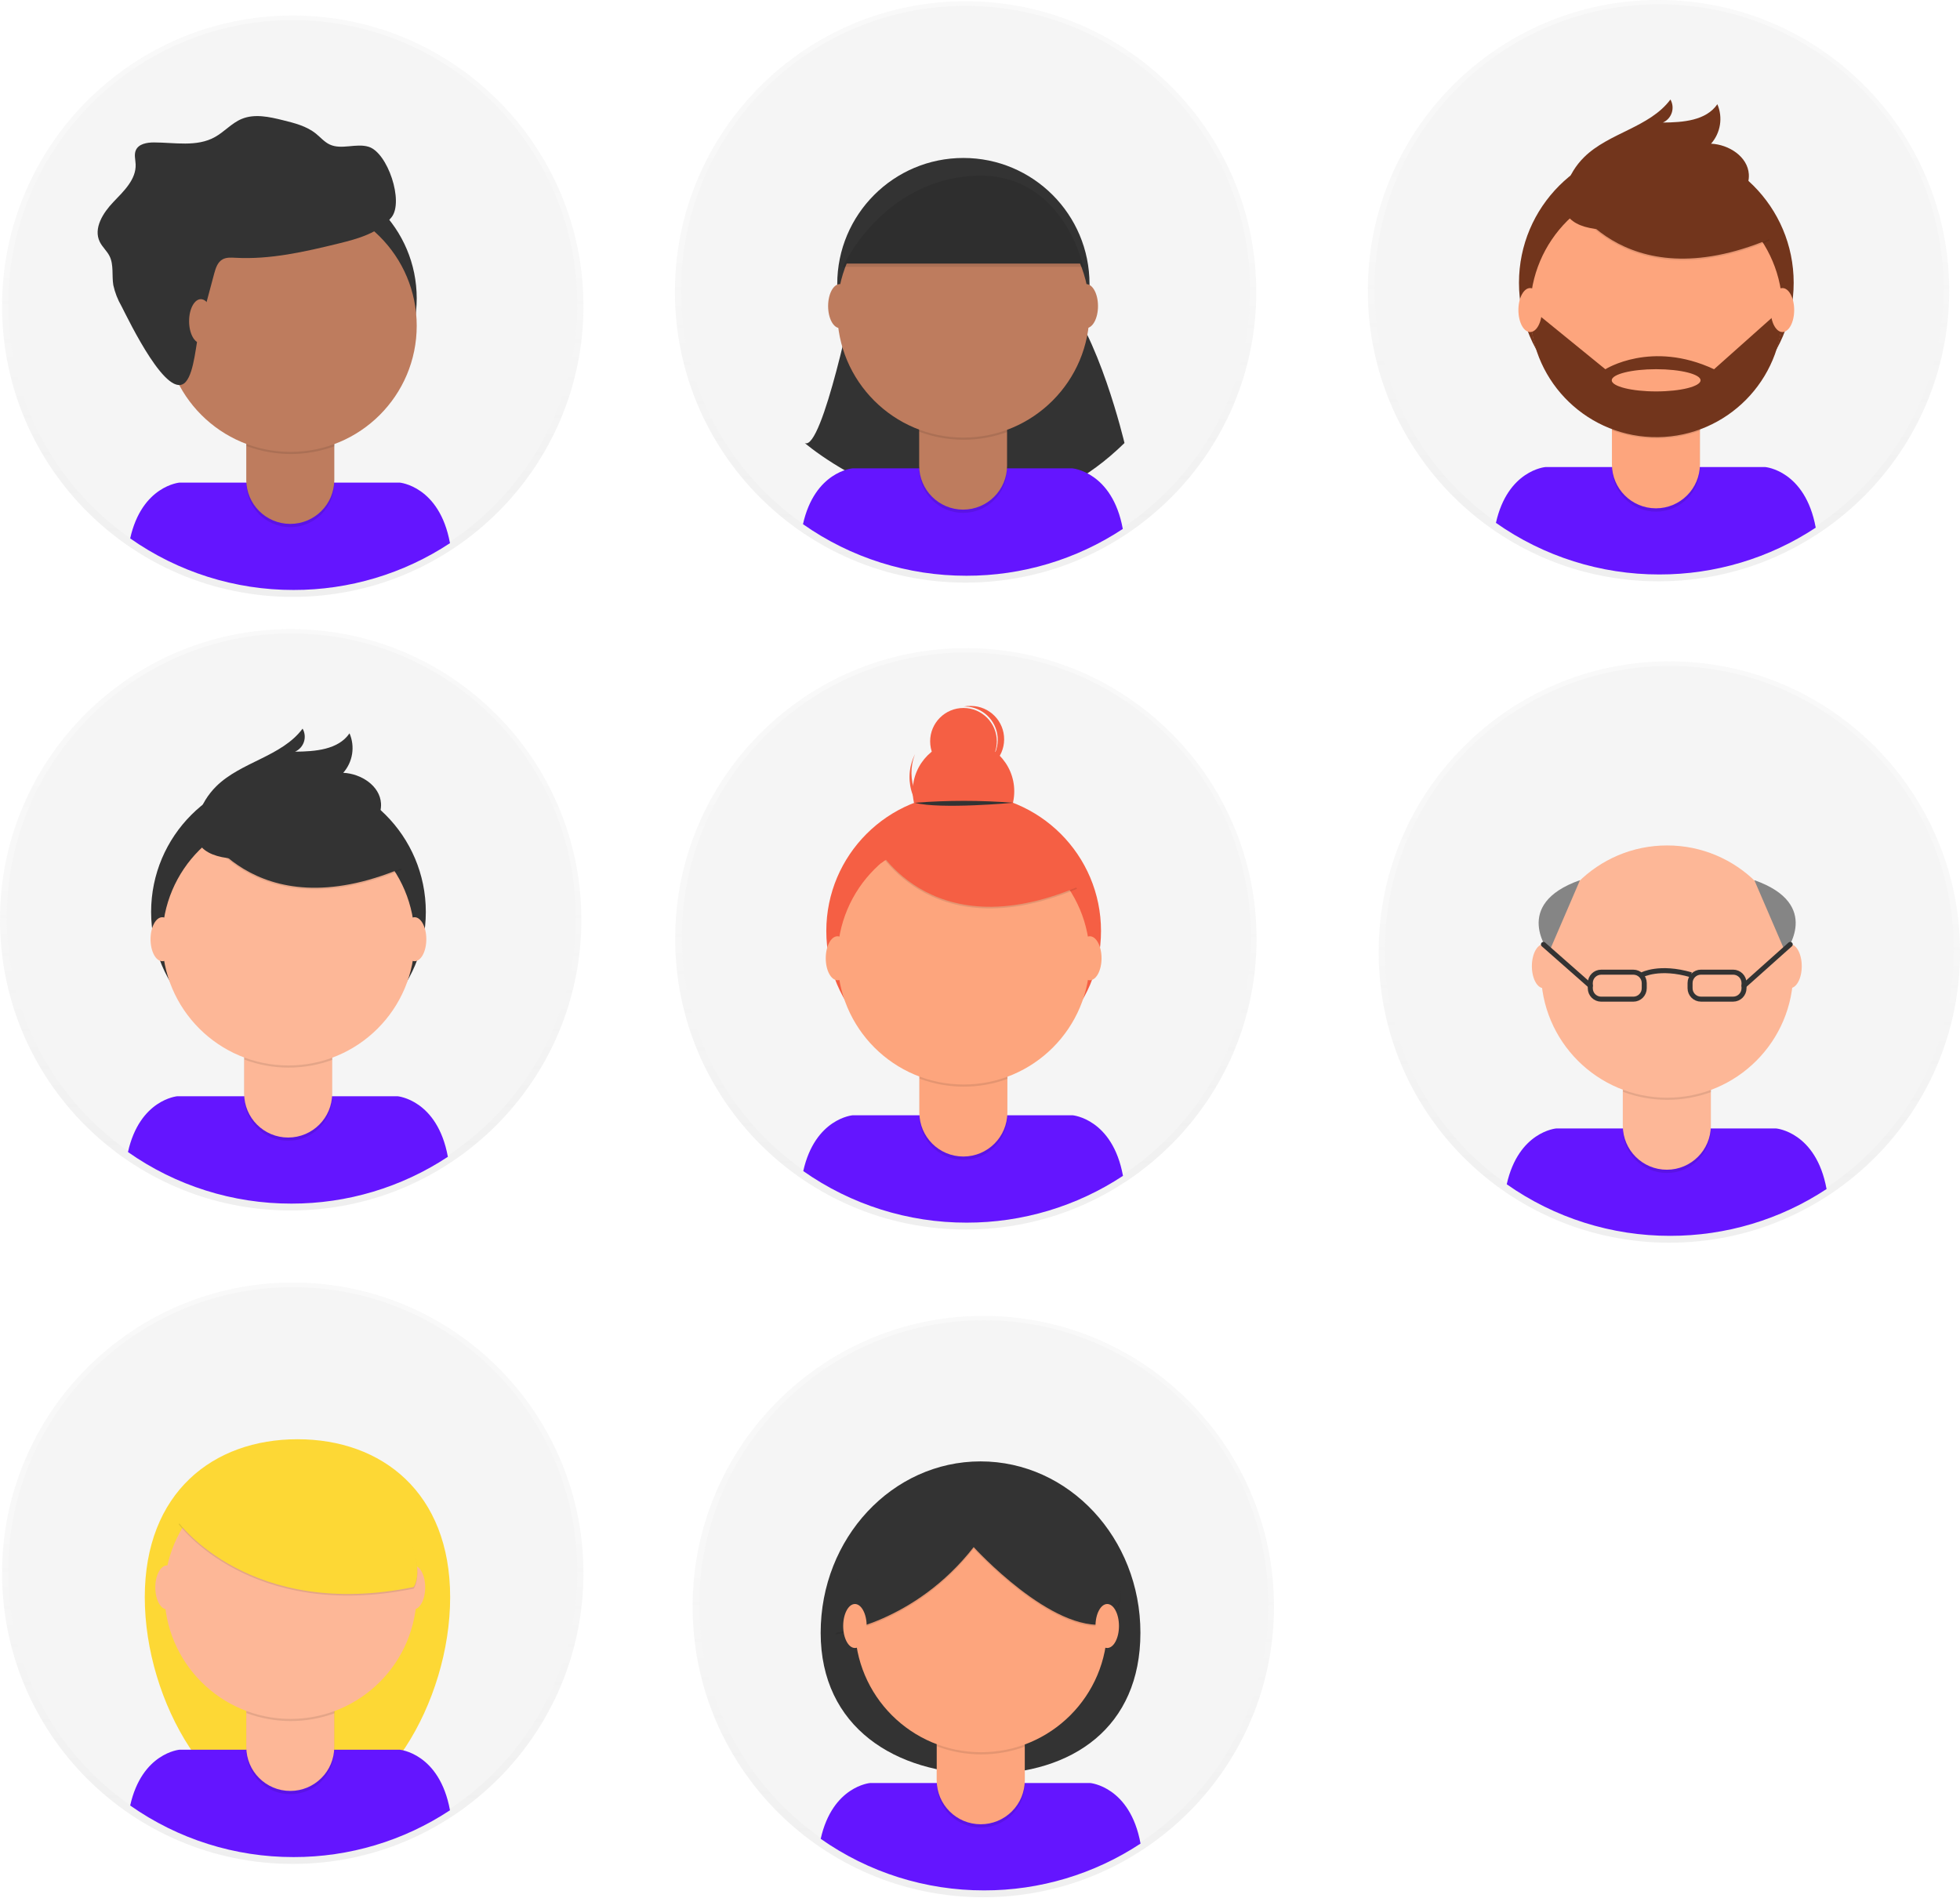
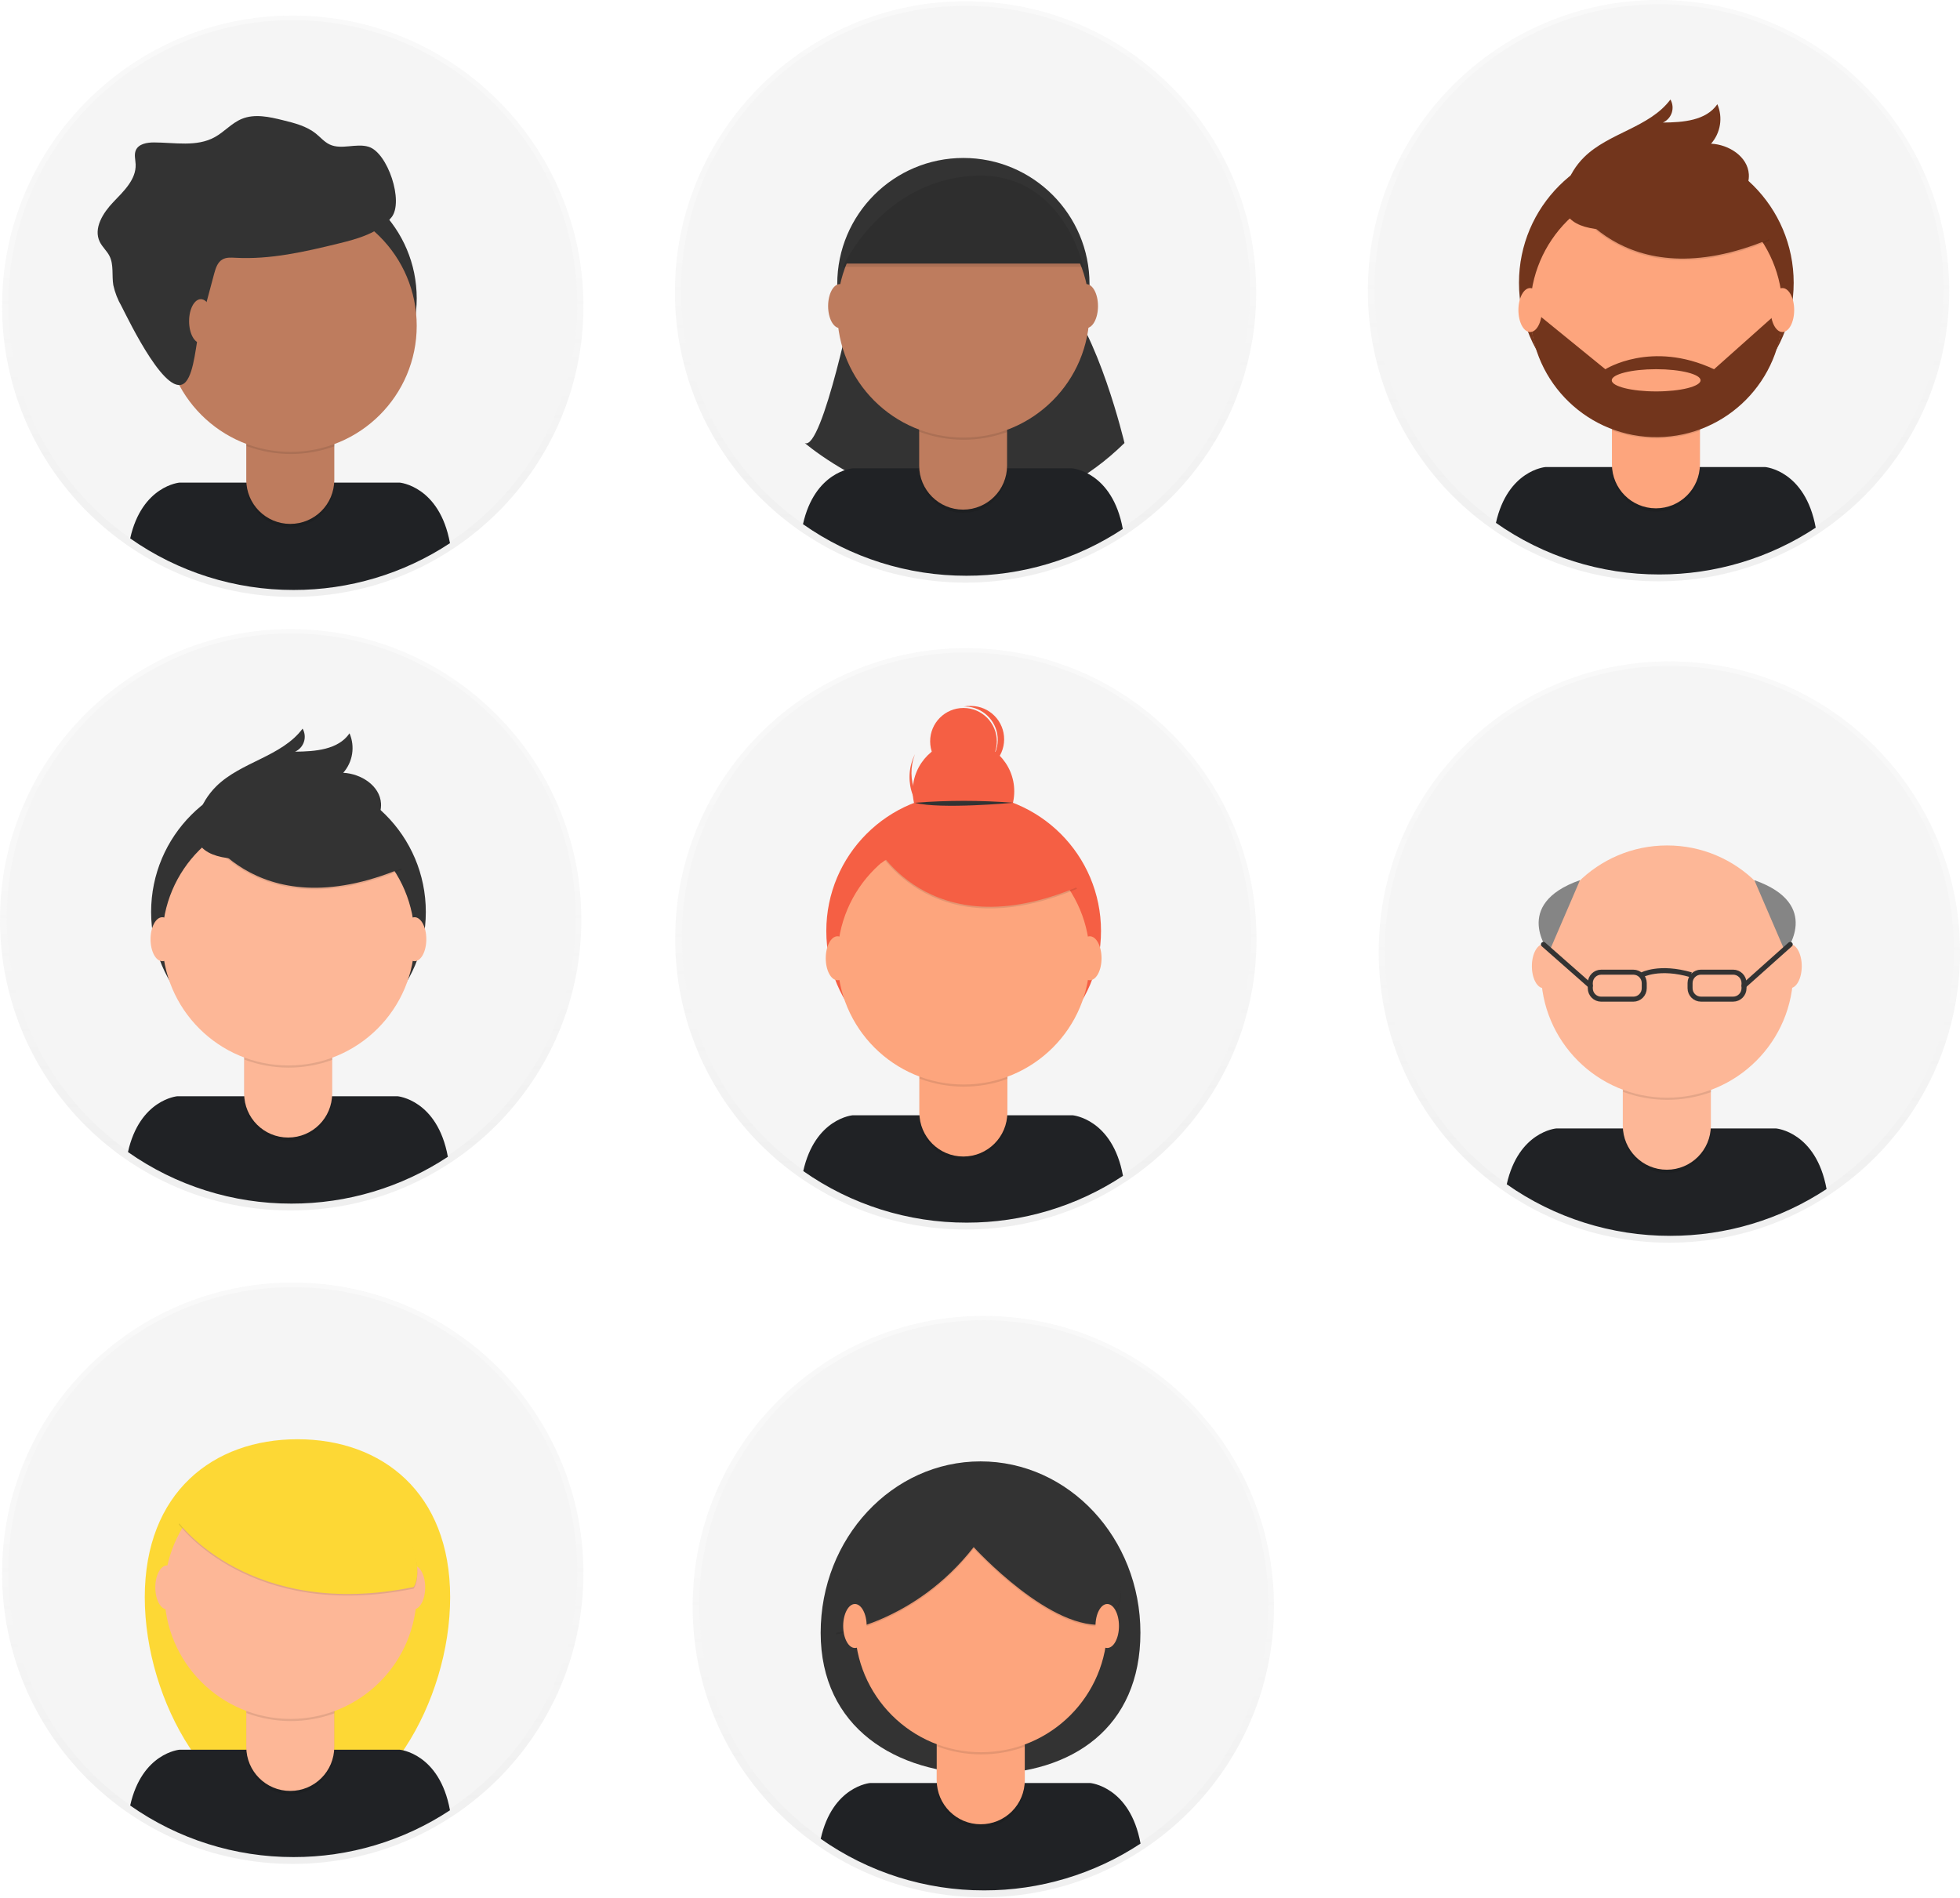
<svg xmlns="http://www.w3.org/2000/svg" xmlns:xlink="http://www.w3.org/1999/xlink" id="88ce59e9-c4b8-4d1d-9d7a-ce0190159aa8" data-name="Layer 1" width="781.43" height="756.44" viewBox="0 0 781.43 756.44">
  <defs>
    <linearGradient id="b3f40125-0363-42ff-a31c-61eb5d655202" x1="116.72" y1="237.98" x2="116.72" y2="6.21" gradientUnits="userSpaceOnUse">
      <stop offset="0" stop-color="gray" stop-opacity="0.25" />
      <stop offset="0.54" stop-color="gray" stop-opacity="0.12" />
      <stop offset="1" stop-color="gray" stop-opacity="0.1" />
    </linearGradient>
    <linearGradient id="27ca4b3e-9552-41ad-8ba5-de2574048d20" x1="385.08" y1="490.21" x2="385.08" y2="258.44" xlink:href="#b3f40125-0363-42ff-a31c-61eb5d655202" />
    <linearGradient id="98d2c4cc-353c-49f3-ae94-49dceb95b558" x1="384.97" y1="232.29" x2="384.97" y2="0.51" xlink:href="#b3f40125-0363-42ff-a31c-61eb5d655202" />
    <linearGradient id="1b187342-85ad-4174-acd7-e912b9a9009d" x1="661.23" y1="231.77" x2="661.23" y2="0" xlink:href="#b3f40125-0363-42ff-a31c-61eb5d655202" />
    <linearGradient id="5629c76b-b43c-4c6e-ad7d-c063ce4611c3" x1="115.89" y1="482.62" x2="115.89" y2="250.85" xlink:href="#b3f40125-0363-42ff-a31c-61eb5d655202" />
    <linearGradient id="94554b54-cbd9-41c5-8f29-6b4786d89c61" x1="665.55" y1="495.47" x2="665.55" y2="263.7" xlink:href="#b3f40125-0363-42ff-a31c-61eb5d655202" />
    <linearGradient id="897c833c-fa4a-4dad-90f9-1cb0d950ec3f" x1="116.72" y1="743.15" x2="116.72" y2="511.38" xlink:href="#b3f40125-0363-42ff-a31c-61eb5d655202" />
    <linearGradient id="b88de7bb-a3e6-477b-a3c4-5c16e389ed83" x1="392.03" y1="756.44" x2="392.03" y2="524.67" xlink:href="#b3f40125-0363-42ff-a31c-61eb5d655202" />
  </defs>
  <g opacity="0.5">
    <circle cx="116.72" cy="122.09" r="115.89" fill="url(#b3f40125-0363-42ff-a31c-61eb5d655202)" />
  </g>
  <circle cx="116.72" cy="121.46" r="113.44" fill="#f5f5f5" />
-   <path d="M326.32,307a112.91,112.91,0,0,0,62.36-18.66c-4.18-22.84-20.09-24.15-20.09-24.15H280.88s-15,1.23-19.7,22.25A112.92,112.92,0,0,0,326.32,307Z" transform="translate(-209.28 -71.78)" fill="#6415ff" />
+   <path d="M326.32,307a112.91,112.91,0,0,0,62.36-18.66c-4.18-22.84-20.09-24.15-20.09-24.15H280.88s-15,1.23-19.7,22.25A112.92,112.92,0,0,0,326.32,307Z" transform="translate(-209.28 -71.78)" fill="#202225" />
  <circle cx="115.85" cy="118.96" r="50.29" fill="#333" />
  <path d="M98.18,164.57h35.09a0,0,0,0,1,0,0v28.07a17.54,17.54,0,0,1-17.54,17.54h0a17.54,17.54,0,0,1-17.54-17.54V164.57A0,0,0,0,1,98.18,164.57Z" opacity="0.1" />
  <path d="M101.53,163.27h28.39a3.35,3.35,0,0,1,3.35,3.35v24.72a17.54,17.54,0,0,1-17.54,17.54h0a17.54,17.54,0,0,1-17.54-17.54V166.62A3.35,3.35,0,0,1,101.53,163.27Z" fill="#be7c5e" />
  <path d="M307.53,249.6a50.5,50.5,0,0,0,35.09.1v-4.31H307.53Z" transform="translate(-209.28 -71.78)" opacity="0.1" />
  <circle cx="115.85" cy="129.88" r="50.29" fill="#be7c5e" />
  <path d="M294.66,180.92c.59-2.17,1.33-4.56,3.28-5.69,1.54-.9,3.45-.76,5.23-.67,13.9.76,27.68-2.41,41.2-5.72,7.73-1.89,16-4.19,21-10.42s-1.52-25.81-9.13-28.12c-5-1.53-10.8,1.32-15.54-.92-2.11-1-3.66-2.87-5.48-4.33-3.73-3-8.52-4.21-13.16-5.35-5.42-1.34-11.28-2.65-16.43-.5-4,1.66-6.92,5.17-10.71,7.25-7.21,4-16,2.14-24.26,2.12-2.79,0-6.12.56-7.23,3.12-.75,1.74-.15,3.72-.07,5.61.24,6-4.71,10.67-8.86,15s-8.07,10.51-5.45,15.89c1,2.05,2.83,3.6,3.87,5.63,1.79,3.52.89,7.77,1.54,11.66a29.34,29.34,0,0,0,3.27,8.4c3.08,6,18.55,38.3,25.66,30.09,3.44-4,4-15.56,5.39-20.76Q291.66,192,294.66,180.92Z" transform="translate(-209.28 -71.78)" fill="#333" />
  <ellipse cx="80.07" cy="128.05" rx="4.68" ry="8.77" fill="#be7c5e" />
  <g opacity="0.5">
    <circle cx="385.08" cy="374.32" r="115.89" fill="url(#27ca4b3e-9552-41ad-8ba5-de2574048d20)" />
  </g>
  <circle cx="385.3" cy="373.58" r="113.44" fill="#f5f5f5" />
-   <path d="M594.68,559.25A112.91,112.91,0,0,0,657,540.59c-4.18-22.84-20.09-24.15-20.09-24.15H549.23s-15,1.23-19.7,22.25A112.92,112.92,0,0,0,594.68,559.25Z" transform="translate(-209.28 -71.78)" fill="#6415ff" />
+   <path d="M594.68,559.25A112.91,112.91,0,0,0,657,540.59c-4.18-22.84-20.09-24.15-20.09-24.15H549.23s-15,1.23-19.7,22.25A112.92,112.92,0,0,0,594.68,559.25Z" transform="translate(-209.28 -71.78)" fill="#202225" />
  <circle cx="384.2" cy="371.19" r="54.76" fill="#f55f44" />
  <path d="M366.53,416.8h35.09a0,0,0,0,1,0,0v28.07a17.54,17.54,0,0,1-17.54,17.54h0a17.54,17.54,0,0,1-17.54-17.54V416.8A0,0,0,0,1,366.53,416.8Z" opacity="0.1" />
  <path d="M369.88,415.5h28.39a3.35,3.35,0,0,1,3.35,3.35v24.72a17.54,17.54,0,0,1-17.54,17.54h0a17.54,17.54,0,0,1-17.54-17.54V418.85a3.35,3.35,0,0,1,3.35-3.35Z" fill="#fda57d" />
  <path d="M575.88,501.83a50.5,50.5,0,0,0,35.09.1v-4.31H575.88Z" transform="translate(-209.28 -71.78)" opacity="0.1" />
  <circle cx="384.2" cy="382.11" r="50.29" fill="#fda57d" />
  <circle cx="384.13" cy="315.49" r="20.24" fill="#f55f44" />
  <circle cx="384.13" cy="295.56" r="13.29" fill="#f55f44" />
  <path d="M584.63,398.37a20.24,20.24,0,0,1-10.55-25.88c-.14.28-.28.57-.41.86a20.24,20.24,0,1,0,36.94,16.57c.13-.29.25-.58.37-.88A20.24,20.24,0,0,1,584.63,398.37Z" transform="translate(-209.28 -71.78)" fill="#f55f44" />
  <path d="M557.67,408.15s21.19,43,81,18l-13.92-21.83-24.67-8.86Z" transform="translate(-209.28 -71.78)" opacity="0.1" />
  <path d="M557.67,407.51s21.19,43,81,18l-13.92-21.83-24.67-8.86Z" transform="translate(-209.28 -71.78)" fill="#f55f44" />
  <path d="M574,391.85a249.85,249.85,0,0,1,39.18,0S584.24,394.54,574,391.85Z" transform="translate(-209.28 -71.78)" fill="#333" />
  <path d="M596.45,353.24a13.32,13.32,0,0,0-3,.23h.77a13.28,13.28,0,0,1,2,26.33,13.28,13.28,0,0,0,.24-26.56Z" transform="translate(-209.28 -71.78)" fill="#f55f44" />
  <ellipse cx="333.9" cy="382.06" rx="4.68" ry="8.77" fill="#fda57d" />
  <ellipse cx="434.49" cy="382.06" rx="4.68" ry="8.77" fill="#fda57d" />
  <polygon points="345.22 337 355.03 331.94 357.24 340.05 351.23 344.14 345.22 337" fill="#f55f44" />
  <g opacity="0.5">
    <circle cx="384.97" cy="116.4" r="115.89" fill="url(#98d2c4cc-353c-49f3-ae94-49dceb95b558)" />
  </g>
  <circle cx="384.97" cy="115.77" r="113.44" fill="#f5f5f5" />
  <path d="M550,188.56s-12.86,63.36-19.88,59.85c0,0,67.7,58.48,127.48,0,0,0-10.53-44.65-25.73-59.85Z" transform="translate(-209.28 -71.78)" fill="#333" />
-   <path d="M594.57,301.33a112.91,112.91,0,0,0,62.36-18.66c-4.18-22.84-20.09-24.15-20.09-24.15H549.12s-15,1.23-19.7,22.25A112.92,112.92,0,0,0,594.57,301.33Z" transform="translate(-209.28 -71.78)" fill="#6415ff" />
+   <path d="M594.57,301.33a112.91,112.91,0,0,0,62.36-18.66c-4.18-22.84-20.09-24.15-20.09-24.15H549.12s-15,1.23-19.7,22.25A112.92,112.92,0,0,0,594.57,301.33Z" transform="translate(-209.28 -71.78)" fill="#202225" />
  <circle cx="384.09" cy="113.27" r="50.29" fill="#333" />
  <path d="M366.42,158.88h35.09a0,0,0,0,1,0,0v28.07A17.54,17.54,0,0,1,384,204.49h0a17.54,17.54,0,0,1-17.54-17.54V158.88A0,0,0,0,1,366.42,158.88Z" opacity="0.1" />
  <path d="M369.77,157.58h28.39a3.35,3.35,0,0,1,3.35,3.35v24.72A17.54,17.54,0,0,1,384,203.19h0a17.54,17.54,0,0,1-17.54-17.54V160.92A3.35,3.35,0,0,1,369.77,157.58Z" fill="#be7c5e" />
  <path d="M575.77,243.91a50.5,50.5,0,0,0,35.09.1v-4.31H575.77Z" transform="translate(-209.28 -71.78)" opacity="0.1" />
  <circle cx="384.09" cy="124.18" r="50.29" fill="#be7c5e" />
  <path d="M545.3,176.86h95.9s-8.19-38.72-44.44-36.25S545.3,176.86,545.3,176.86Z" transform="translate(-209.28 -71.78)" fill="#333" />
  <ellipse cx="334.84" cy="122.04" rx="4.68" ry="8.77" fill="#be7c5e" />
  <ellipse cx="433.08" cy="122.04" rx="4.68" ry="8.77" fill="#be7c5e" />
  <path d="M545.3,178.16h95.9s-8.19-38.72-44.44-36.25S545.3,178.16,545.3,178.16Z" transform="translate(-209.28 -71.78)" opacity="0.1" />
  <g opacity="0.5">
    <circle cx="661.23" cy="115.89" r="115.89" fill="url(#1b187342-85ad-4174-acd7-e912b9a9009d)" />
  </g>
  <circle cx="661.45" cy="115.14" r="113.44" fill="#f5f5f5" />
-   <path d="M870.83,300.82a112.91,112.91,0,0,0,62.36-18.66C929,259.31,913.1,258,913.1,258H825.39s-15,1.23-19.7,22.25A112.92,112.92,0,0,0,870.83,300.82Z" transform="translate(-209.28 -71.78)" fill="#6415ff" />
+   <path d="M870.83,300.82a112.91,112.91,0,0,0,62.36-18.66C929,259.31,913.1,258,913.1,258H825.39s-15,1.23-19.7,22.25A112.92,112.92,0,0,0,870.83,300.82Z" transform="translate(-209.28 -71.78)" fill="#202225" />
  <circle cx="660.36" cy="112.75" r="54.76" fill="#72351c" />
  <path d="M642.68,158.36h35.09a0,0,0,0,1,0,0v28.07A17.54,17.54,0,0,1,660.23,204h0a17.54,17.54,0,0,1-17.54-17.54V158.36A0,0,0,0,1,642.68,158.36Z" opacity="0.1" />
  <path d="M646,157.06h28.39a3.35,3.35,0,0,1,3.35,3.35v24.72a17.54,17.54,0,0,1-17.54,17.54h0a17.54,17.54,0,0,1-17.54-17.54V160.41a3.35,3.35,0,0,1,3.35-3.35Z" fill="#fda57d" />
  <path d="M852,243.39a50.5,50.5,0,0,0,35.09.1v-4.31H852Z" transform="translate(-209.28 -71.78)" opacity="0.1" />
  <circle cx="660.36" cy="123.67" r="50.29" fill="#fda57d" />
  <path d="M833.82,149.71s21.19,43,81,18l-13.92-21.83-24.67-8.86Z" transform="translate(-209.28 -71.78)" opacity="0.1" />
  <path d="M833.82,149.08s21.19,43,81,18l-13.92-21.83-24.67-8.86Z" transform="translate(-209.28 -71.78)" fill="#72351c" />
  <path d="M833.63,146.17a29.05,29.05,0,0,1,7.2-11.71c9.89-9.78,26.11-11.84,34.43-23a6.51,6.51,0,0,1-3,9.18c8-.05,17.21-.75,21.71-7.31a14.91,14.91,0,0,1-2.51,15.74c7.06.32,14.6,5.11,15.06,12.17.3,4.7-2.64,9.15-6.51,11.85S891.48,157,886.88,158C873.46,161,824.87,173.41,833.63,146.17Z" transform="translate(-209.28 -71.78)" fill="#72351c" />
  <path d="M919.93,195.89h-1.33L892.66,219c-25-11.7-43.34,0-43.34,0l-27.2-22.14-2.74.34a50.29,50.29,0,0,0,100.56-1.29Zm-50.36,31.95c-9.78,0-17.71-2-17.71-4.43s7.93-4.43,17.71-4.43,17.71,2,17.71,4.43S879.35,227.84,869.56,227.84Z" transform="translate(-209.28 -71.78)" fill="#72351c" />
  <ellipse cx="610.05" cy="123.62" rx="4.68" ry="8.77" fill="#fda57d" />
  <ellipse cx="710.64" cy="123.62" rx="4.68" ry="8.77" fill="#fda57d" />
  <g opacity="0.5">
    <circle cx="115.89" cy="366.73" r="115.89" fill="url(#5629c76b-b43c-4c6e-ad7d-c063ce4611c3)" />
  </g>
  <circle cx="116.11" cy="365.99" r="113.44" fill="#f5f5f5" />
-   <path d="M325.49,551.66A112.91,112.91,0,0,0,387.84,533c-4.18-22.84-20.09-24.15-20.09-24.15H280s-15,1.23-19.7,22.25A112.92,112.92,0,0,0,325.49,551.66Z" transform="translate(-209.28 -71.78)" fill="#6415ff" />
+   <path d="M325.49,551.66A112.91,112.91,0,0,0,387.84,533c-4.18-22.84-20.09-24.15-20.09-24.15H280s-15,1.23-19.7,22.25A112.92,112.92,0,0,0,325.49,551.66Z" transform="translate(-209.28 -71.78)" fill="#202225" />
  <circle cx="115.01" cy="363.6" r="54.76" fill="#333" />
  <path d="M97.34,409.21h35.09a0,0,0,0,1,0,0v28.07a17.54,17.54,0,0,1-17.54,17.54h0a17.54,17.54,0,0,1-17.54-17.54V409.21A0,0,0,0,1,97.34,409.21Z" opacity="0.1" />
  <path d="M100.69,407.91h28.39a3.35,3.35,0,0,1,3.35,3.35V436a17.54,17.54,0,0,1-17.54,17.54h0A17.54,17.54,0,0,1,97.34,436V411.25a3.35,3.35,0,0,1,3.35-3.35Z" fill="#fdb797" />
  <path d="M306.69,494.24a50.5,50.5,0,0,0,35.09.1V490H306.69Z" transform="translate(-209.28 -71.78)" opacity="0.1" />
  <circle cx="115.01" cy="374.52" r="50.29" fill="#fdb797" />
  <path d="M288.48,400.55s21.19,43,81,18l-13.92-21.83-24.67-8.86Z" transform="translate(-209.28 -71.78)" opacity="0.1" />
  <path d="M288.48,399.92s21.19,43,81,18l-13.92-21.83-24.67-8.86Z" transform="translate(-209.28 -71.78)" fill="#333" />
  <path d="M288.29,397a29.05,29.05,0,0,1,7.2-11.71c9.89-9.78,26.11-11.84,34.43-23a6.51,6.51,0,0,1-3,9.18c8-.05,17.21-.75,21.71-7.31a14.91,14.91,0,0,1-2.51,15.74c7.06.32,14.6,5.11,15.06,12.17.3,4.7-2.64,9.15-6.51,11.85s-8.54,3.93-13.14,4.95C328.11,411.85,279.53,424.26,288.29,397Z" transform="translate(-209.28 -71.78)" fill="#333" />
  <ellipse cx="64.7" cy="374.47" rx="4.68" ry="8.77" fill="#fdb797" />
  <ellipse cx="165.29" cy="374.47" rx="4.68" ry="8.77" fill="#fdb797" />
  <g opacity="0.5">
    <circle cx="665.55" cy="379.58" r="115.89" fill="url(#94554b54-cbd9-41c5-8f29-6b4786d89c61)" />
  </g>
  <circle cx="665.55" cy="378.95" r="113.44" fill="#f5f5f5" />
-   <path d="M875.15,564.51a112.91,112.91,0,0,0,62.36-18.66c-4.18-22.84-20.09-24.15-20.09-24.15H829.7s-15,1.23-19.7,22.25A112.92,112.92,0,0,0,875.15,564.51Z" transform="translate(-209.28 -71.78)" fill="#6415ff" />
+   <path d="M875.15,564.51a112.91,112.91,0,0,0,62.36-18.66c-4.18-22.84-20.09-24.15-20.09-24.15H829.7s-15,1.23-19.7,22.25A112.92,112.92,0,0,0,875.15,564.51Z" transform="translate(-209.28 -71.78)" fill="#202225" />
  <path d="M647,422.06h35.09a0,0,0,0,1,0,0v28.07a17.54,17.54,0,0,1-17.54,17.54h0A17.54,17.54,0,0,1,647,450.13V422.06A0,0,0,0,1,647,422.06Z" opacity="0.1" />
  <path d="M650.35,420.76h28.39a3.35,3.35,0,0,1,3.35,3.35v24.72a17.54,17.54,0,0,1-17.54,17.54h0A17.54,17.54,0,0,1,647,448.83V424.11a3.35,3.35,0,0,1,3.35-3.35Z" fill="#fdb797" />
  <path d="M856.35,507.09a50.5,50.5,0,0,0,35.09.1v-4.31H856.35Z" transform="translate(-209.28 -71.78)" opacity="0.1" />
  <circle cx="664.67" cy="387.37" r="50.29" fill="#fdb797" />
  <ellipse cx="615.42" cy="385.22" rx="4.68" ry="8.77" fill="#fdb797" />
  <ellipse cx="713.66" cy="385.22" rx="4.68" ry="8.77" fill="#fdb797" />
  <rect x="634.03" y="387.61" width="21.51" height="10.76" rx="4.35" ry="4.35" fill="none" stroke="#333" stroke-miterlimit="10" stroke-width="2" />
  <rect x="883.1" y="459.39" width="21.51" height="10.76" rx="4.35" ry="4.35" transform="translate(1578.42 857.75) rotate(180)" fill="none" stroke="#333" stroke-miterlimit="10" stroke-width="2" />
  <path d="M864,460.43s6.82-3.7,19.5,0" transform="translate(-209.28 -71.78)" fill="none" stroke="#333" stroke-miterlimit="10" stroke-width="2" />
  <path d="M908.72,422.7l12.34,28.67S936.15,432.35,908.72,422.7Z" transform="translate(-209.28 -71.78)" fill="#858585" />
  <line x1="695.32" y1="392.99" x2="713.74" y2="376.54" fill="none" stroke="#333" stroke-linecap="round" stroke-linejoin="round" stroke-width="2" />
  <path d="M839.2,422.7l-12.34,28.67S811.77,432.35,839.2,422.7Z" transform="translate(-209.28 -71.78)" fill="#858585" />
  <line x1="634.03" y1="392.99" x2="615.36" y2="376.54" fill="none" stroke="#333" stroke-linecap="round" stroke-linejoin="round" stroke-width="2" />
  <g opacity="0.5">
    <circle cx="116.72" cy="627.26" r="115.89" fill="url(#897c833c-fa4a-4dad-90f9-1cb0d950ec3f)" />
  </g>
  <circle cx="116.72" cy="626.63" r="113.44" fill="#f5f5f5" />
  <path d="M388.75,708.61c0,41.78-27.26,88.29-60.89,88.29S267,750.39,267,708.61s27.26-63,60.89-63S388.75,666.84,388.75,708.61Z" transform="translate(-209.28 -71.78)" fill="#fdd835" />
-   <path d="M326.32,812.2a112.91,112.91,0,0,0,62.36-18.66c-4.18-22.84-20.09-24.15-20.09-24.15H280.88s-15,1.23-19.7,22.25A112.92,112.92,0,0,0,326.32,812.2Z" transform="translate(-209.28 -71.78)" fill="#6415ff" />
+   <path d="M326.32,812.2a112.91,112.91,0,0,0,62.36-18.66c-4.18-22.84-20.09-24.15-20.09-24.15H280.88s-15,1.23-19.7,22.25A112.92,112.92,0,0,0,326.32,812.2Z" transform="translate(-209.28 -71.78)" fill="#202225" />
  <path d="M98.18,669.74h35.09a0,0,0,0,1,0,0v28.07a17.54,17.54,0,0,1-17.54,17.54h0a17.54,17.54,0,0,1-17.54-17.54V669.74A0,0,0,0,1,98.18,669.74Z" opacity="0.1" />
  <path d="M101.53,668.44h28.39a3.35,3.35,0,0,1,3.35,3.35v24.72a17.54,17.54,0,0,1-17.54,17.54h0a17.54,17.54,0,0,1-17.54-17.54V671.79A3.35,3.35,0,0,1,101.53,668.44Z" fill="#fdb797" />
  <path d="M307.53,754.77a50.5,50.5,0,0,0,35.09.1v-4.31H307.53Z" transform="translate(-209.28 -71.78)" opacity="0.1" />
  <circle cx="115.85" cy="635.05" r="50.29" fill="#fdb797" />
  <ellipse cx="66.6" cy="632.9" rx="4.68" ry="8.77" fill="#fdb797" />
  <ellipse cx="164.84" cy="632.9" rx="4.68" ry="8.77" fill="#fdb797" />
  <path d="M280.57,679.55S309,718.46,374.2,705.17c0,0,7.28-8.86-10.44-36.06S296.7,646.34,280.57,679.55Z" transform="translate(-209.28 -71.78)" opacity="0.1" />
  <path d="M280.57,678.92S309,717.83,374.2,704.54c0,0,7.28-8.86-10.44-36.06S296.7,645.71,280.57,678.92Z" transform="translate(-209.28 -71.78)" fill="#fdd835" />
  <g opacity="0.5">
    <circle cx="392.03" cy="640.55" r="115.89" fill="url(#b88de7bb-a3e6-477b-a3c4-5c16e389ed83)" />
  </g>
  <circle cx="392.26" cy="639.81" r="113.44" fill="#f5f5f5" />
  <path d="M663.95,722.77c0,37.74-27.11,56.31-62.32,56.31s-65.16-18.57-65.16-56.31,28.54-68.33,63.74-68.33S663.95,685,663.95,722.77Z" transform="translate(-209.28 -71.78)" fill="#333" />
-   <path d="M601.63,825.48A112.91,112.91,0,0,0,664,806.82c-4.18-22.84-20.09-24.15-20.09-24.15H556.19s-15,1.23-19.7,22.25A112.92,112.92,0,0,0,601.63,825.48Z" transform="translate(-209.28 -71.78)" fill="#6415ff" />
+   <path d="M601.63,825.48A112.91,112.91,0,0,0,664,806.82c-4.18-22.84-20.09-24.15-20.09-24.15H556.19s-15,1.23-19.7,22.25A112.92,112.92,0,0,0,601.63,825.48Z" transform="translate(-209.28 -71.78)" fill="#202225" />
  <path d="M373.49,683h35.09a0,0,0,0,1,0,0v28.07A17.54,17.54,0,0,1,391,728.64h0a17.54,17.54,0,0,1-17.54-17.54V683A0,0,0,0,1,373.49,683Z" opacity="0.1" />
  <path d="M376.83,681.73h28.39a3.35,3.35,0,0,1,3.35,3.35V709.8A17.54,17.54,0,0,1,391,727.34h0a17.54,17.54,0,0,1-17.54-17.54V685.07a3.35,3.35,0,0,1,3.35-3.35Z" fill="#fda57d" />
  <path d="M582.84,768.06a50.5,50.5,0,0,0,35.09.1v-4.31H582.84Z" transform="translate(-209.28 -71.78)" opacity="0.1" />
  <circle cx="391.16" cy="648.33" r="50.29" fill="#fda57d" />
  <path d="M542.48,723.4s31.32-3.8,55-34.16c0,0,31.32,34.48,53.14,30.68,0,0,12.65-13.29,0-26.57s-22.46-30.05-39.22-27.84-37.33,3.16-46.18,11.07S542.48,723.4,542.48,723.4Z" transform="translate(-209.28 -71.78)" opacity="0.1" />
  <path d="M542.48,722.77s31.32-3.8,55-34.16c0,0,31.32,34.48,53.14,30.68,0,0,12.65-13.29,0-26.57s-22.46-30.05-39.22-27.84S574.11,668,565.26,676,542.48,722.77,542.48,722.77Z" transform="translate(-209.28 -71.78)" fill="#333" />
  <ellipse cx="340.85" cy="648.29" rx="4.68" ry="8.77" fill="#fda57d" />
  <ellipse cx="441.44" cy="648.29" rx="4.68" ry="8.77" fill="#fda57d" />
</svg>
